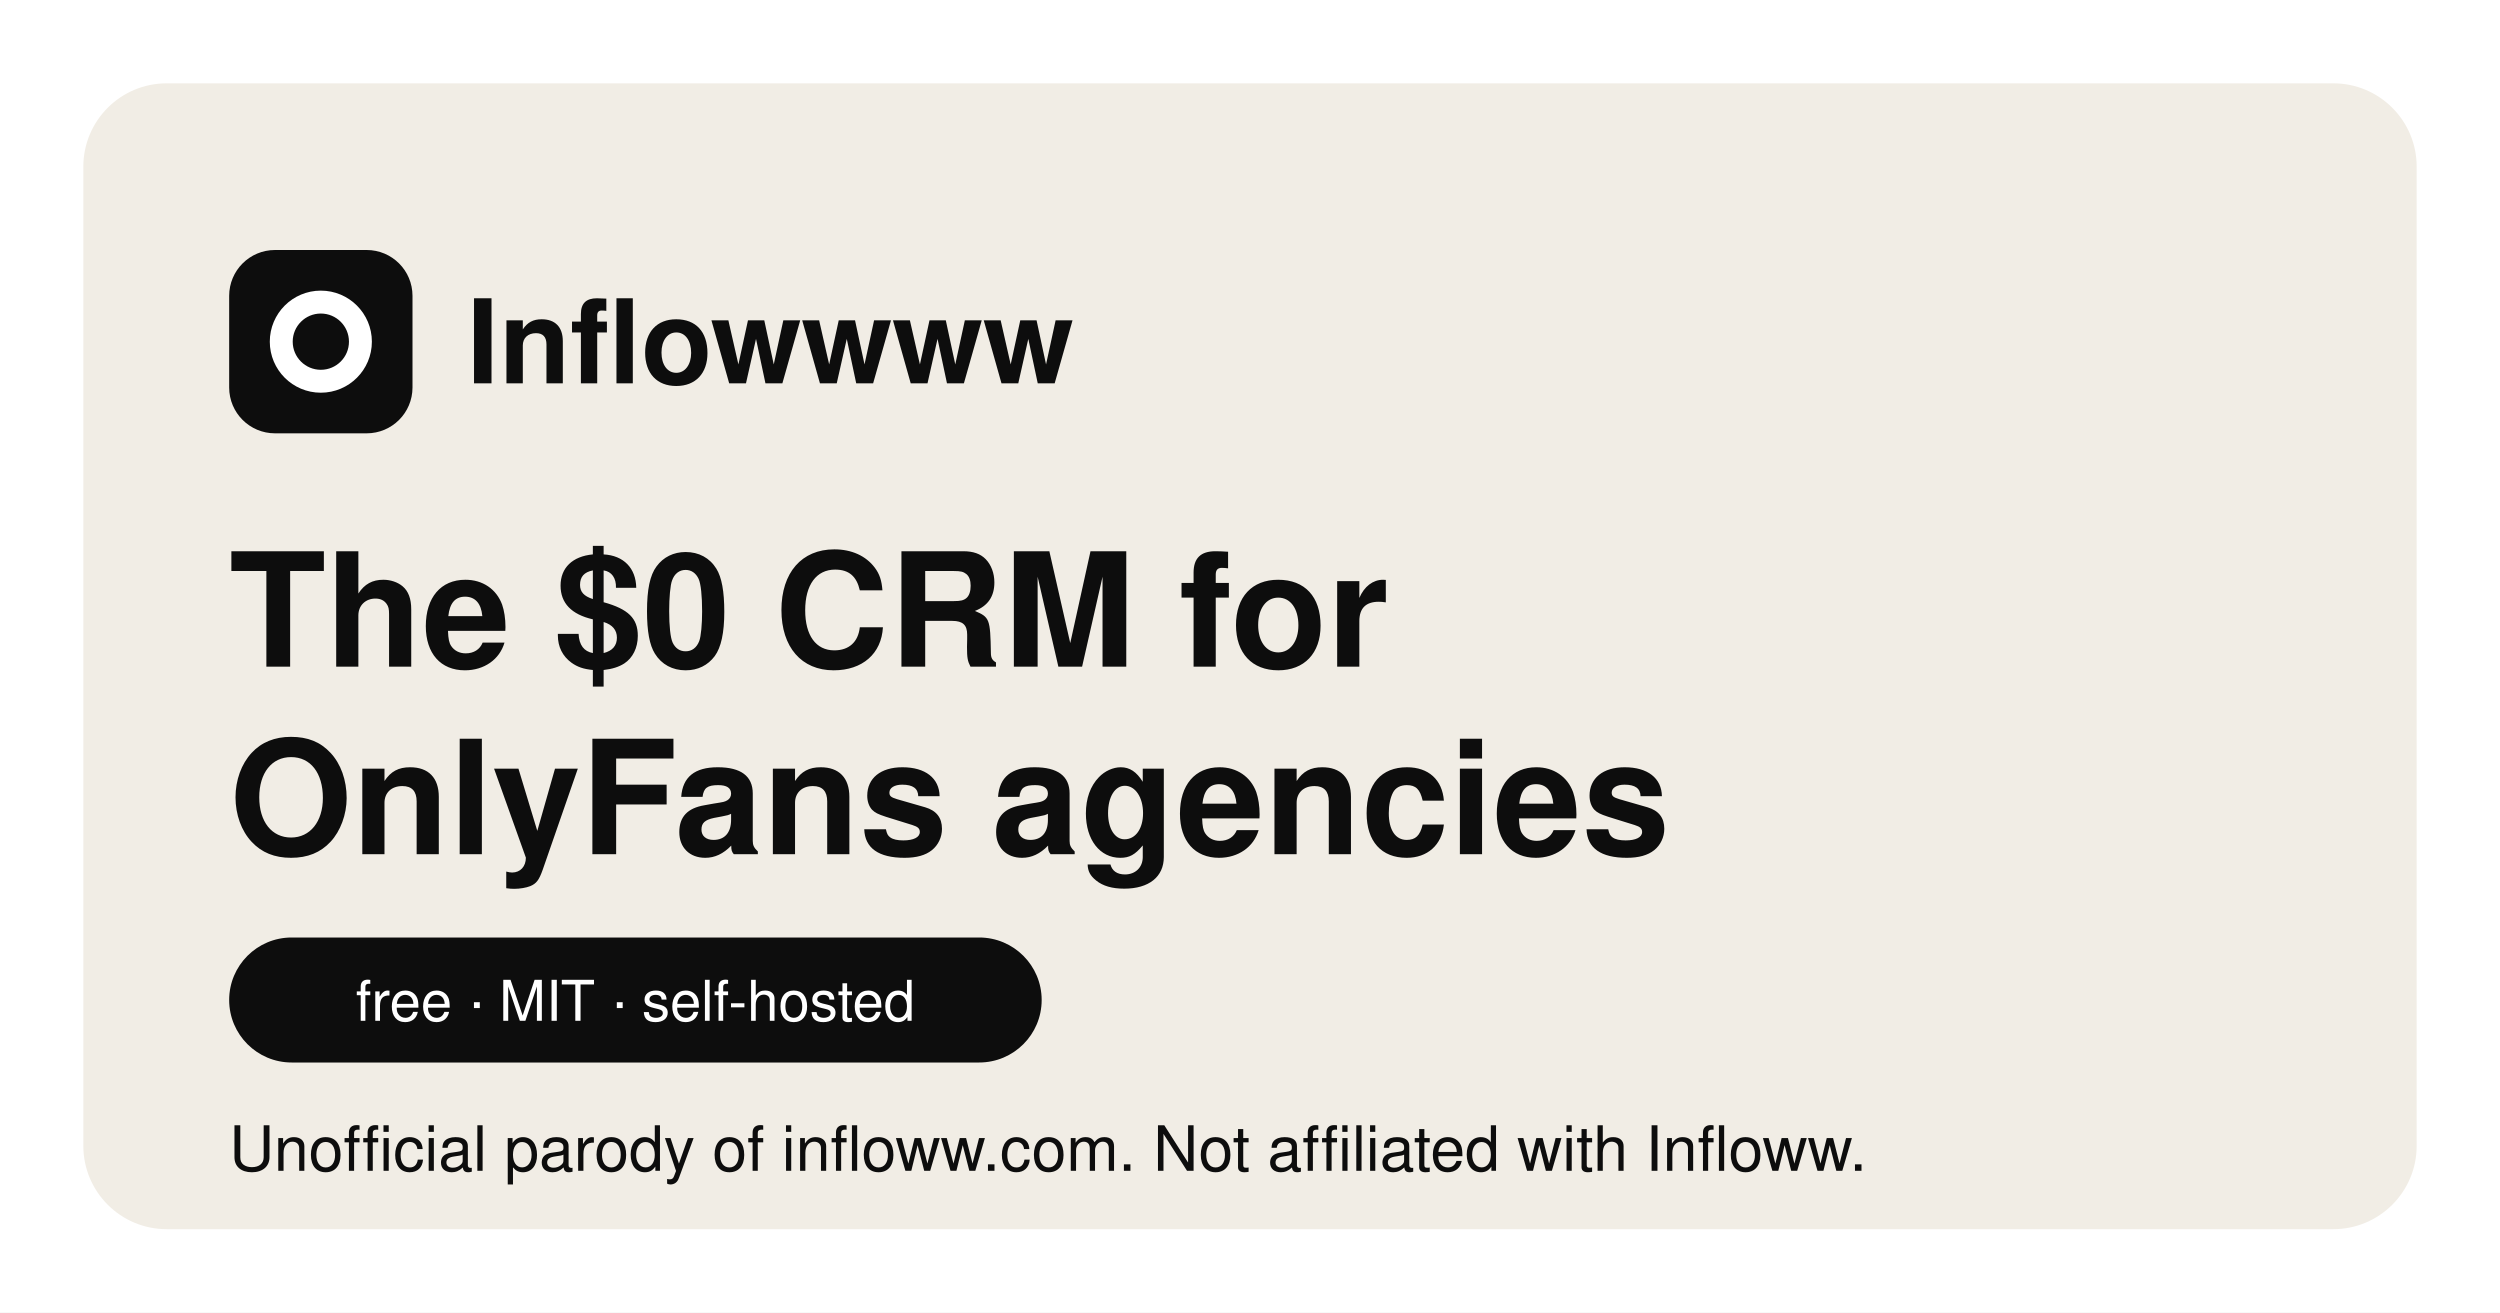
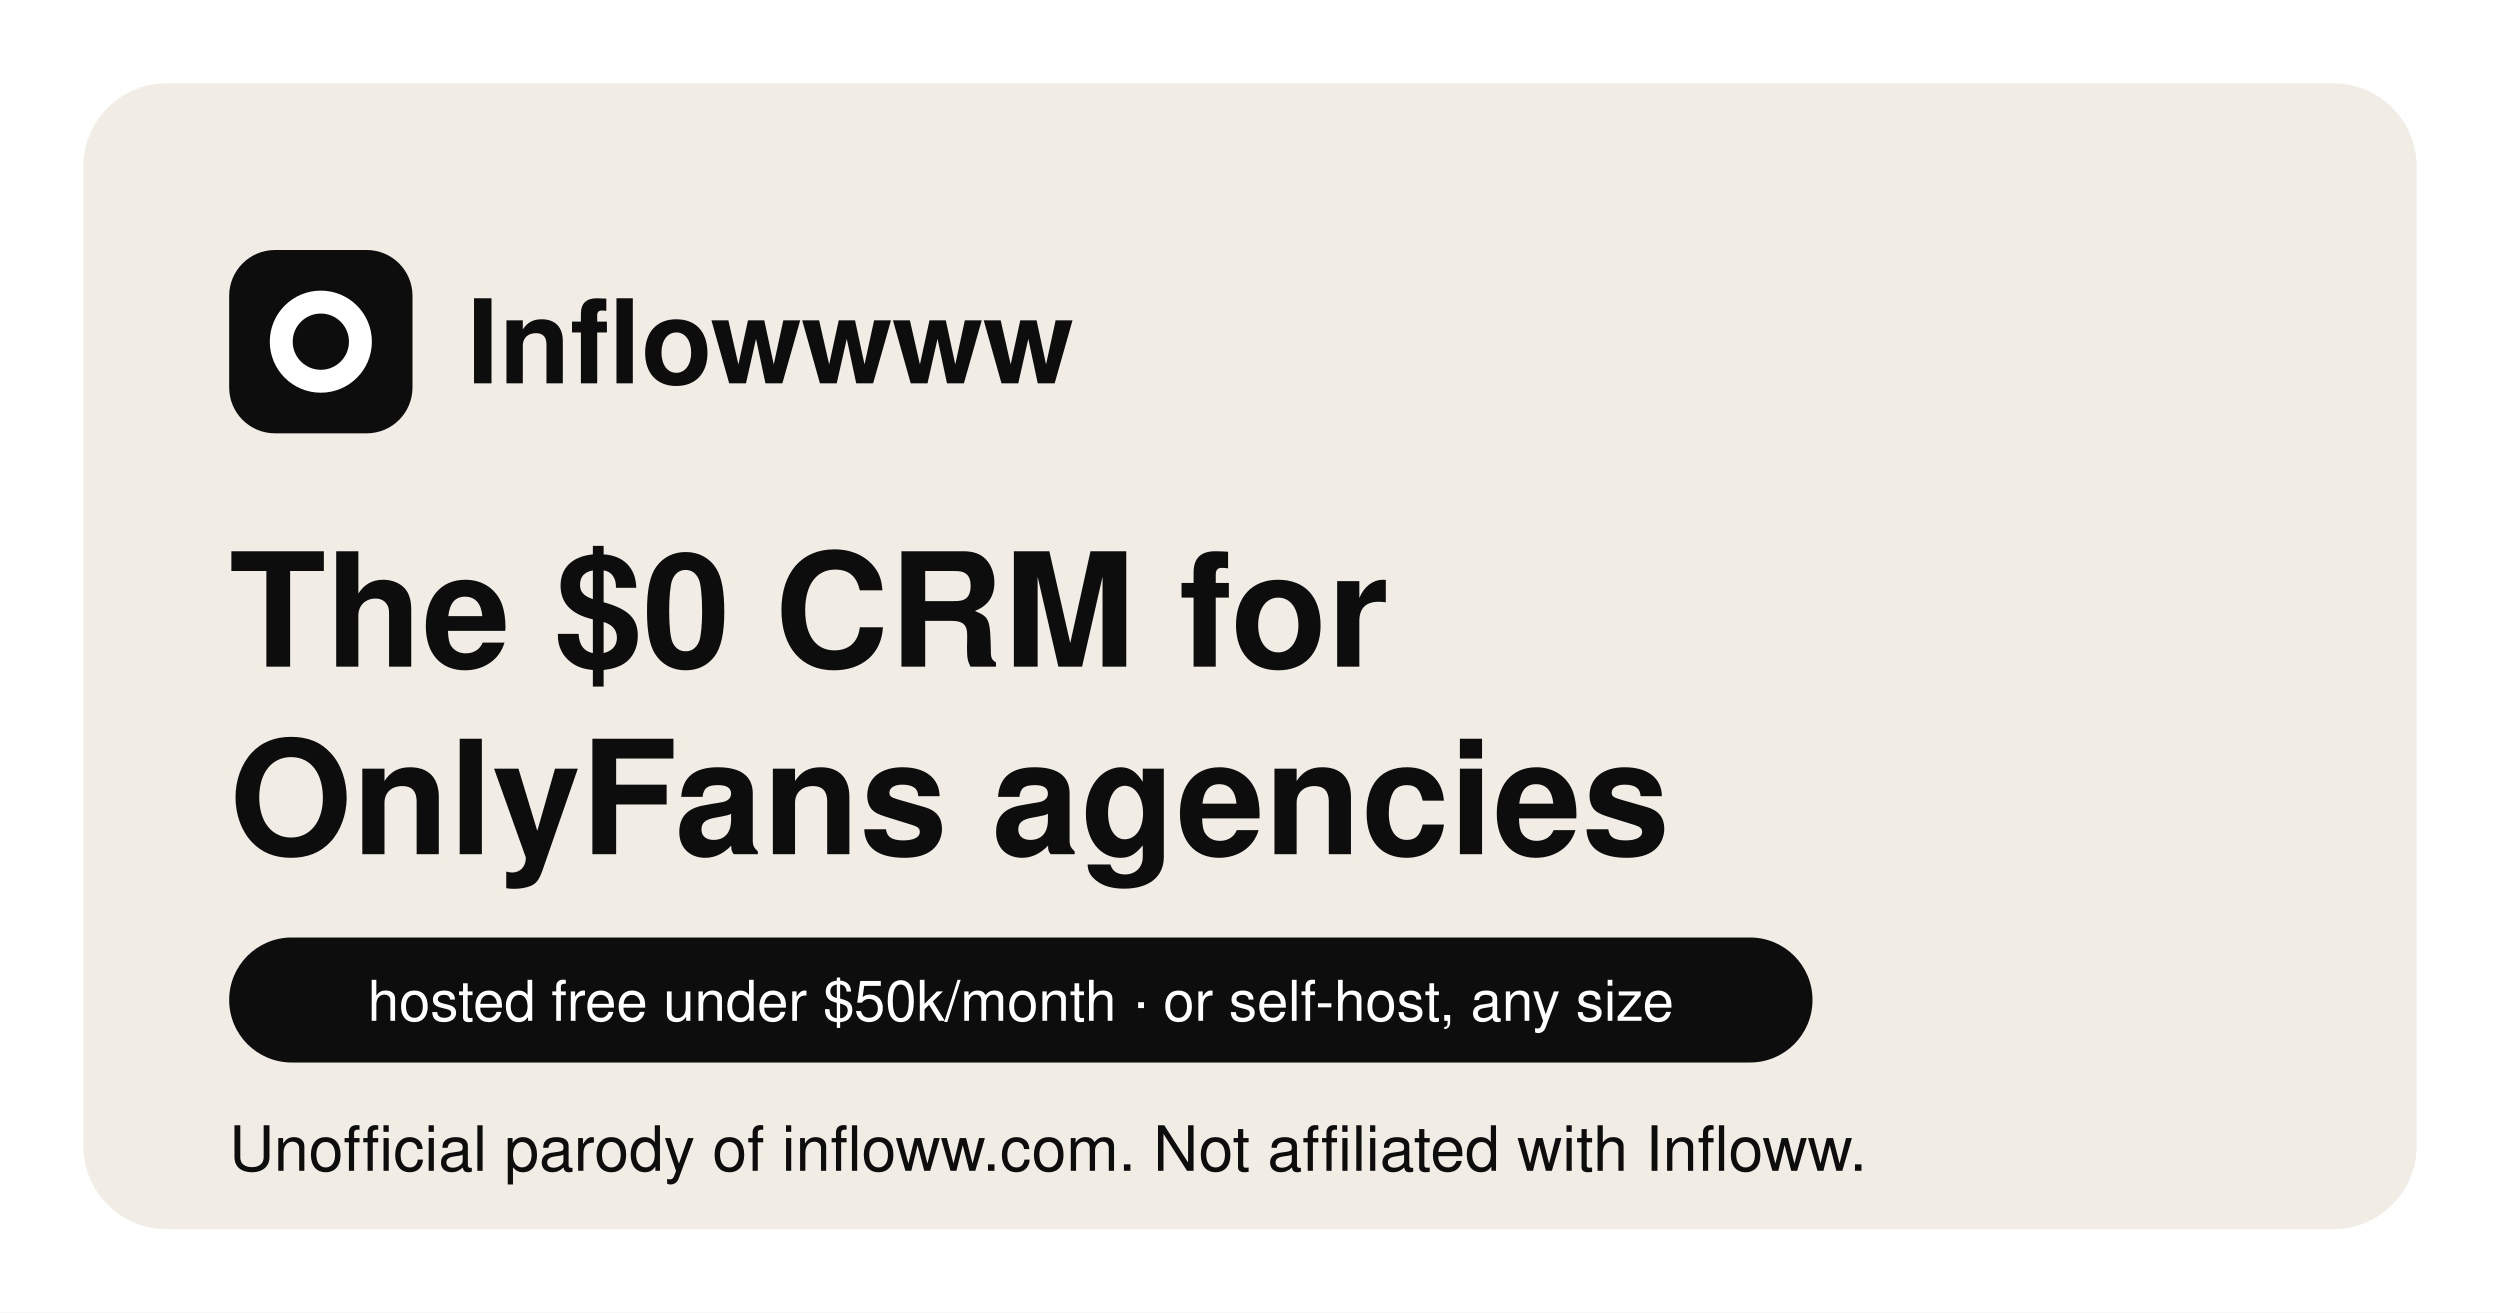
<svg xmlns="http://www.w3.org/2000/svg" width="1200" height="630" viewBox="0 0 1200 630">
  <rect width="1200" height="630" fill="#ffffff" />
  <rect x="40" y="40" width="1120" height="550" rx="40" fill="#f1ede5" />
  <rect x="110" y="120" width="88" height="88" rx="22" fill="#0d0d0d" />
  <circle cx="154" cy="164" r="19" fill="none" stroke="#ffffff" stroke-width="11" />
  <g font-family="Helvetica Neue, Helvetica, Arial, sans-serif" fill="#0d0d0d">
    <text x="224" y="184" font-size="56" font-weight="700">Inflowwww</text>
    <text x="110" y="320" font-size="76" font-weight="700">The $0 CRM for</text>
    <text x="110" y="410" font-size="76" font-weight="700">OnlyFans agencies</text>
-     <rect x="110" y="450" width="390" height="60" rx="30" />
-     <text x="305" y="490" font-size="27" font-weight="500" fill="#ffffff" text-anchor="middle">free · MIT · self-hosted</text>
+     <rect x="110" y="450" width="760" height="60" rx="30" />
+     <text x="490" y="490" font-size="27" font-weight="500" fill="#ffffff" text-anchor="middle">hosted free under $50k/month · or self-host, any size</text>
    <text x="110" y="562" font-size="30" font-weight="500">Unofficial parody of infloww.com. Not affiliated with Infloww.</text>
  </g>
</svg>
